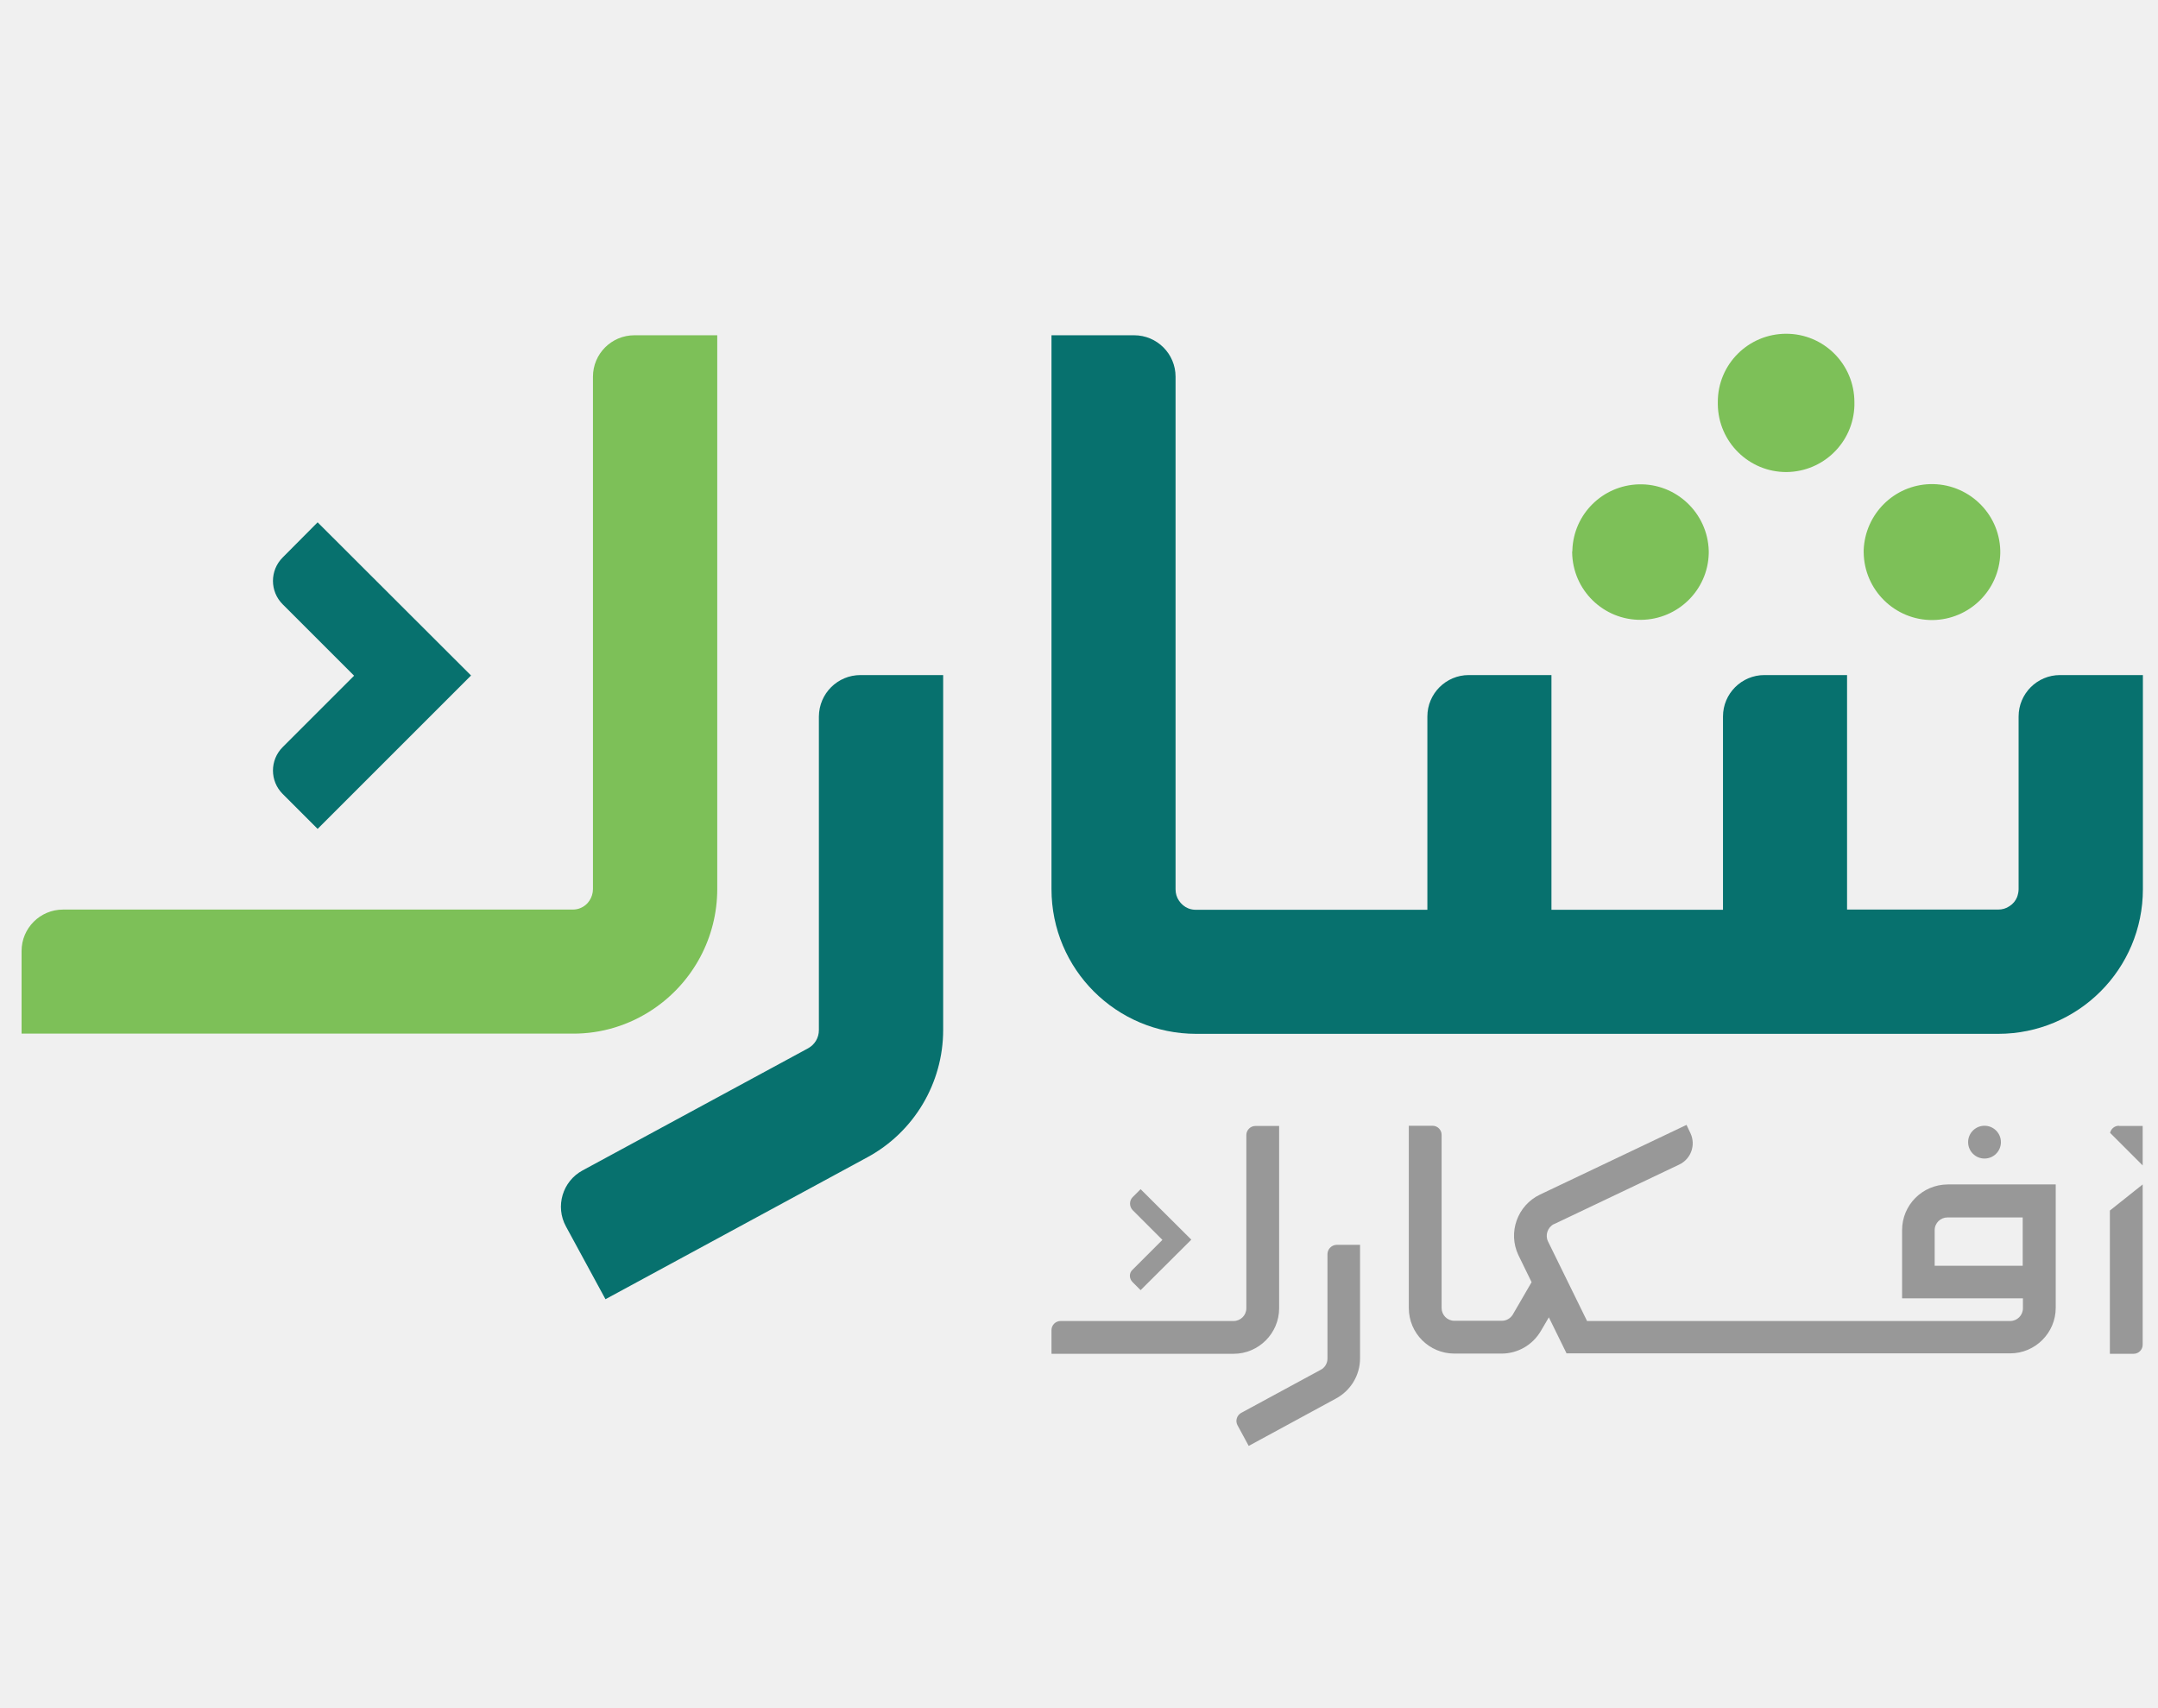
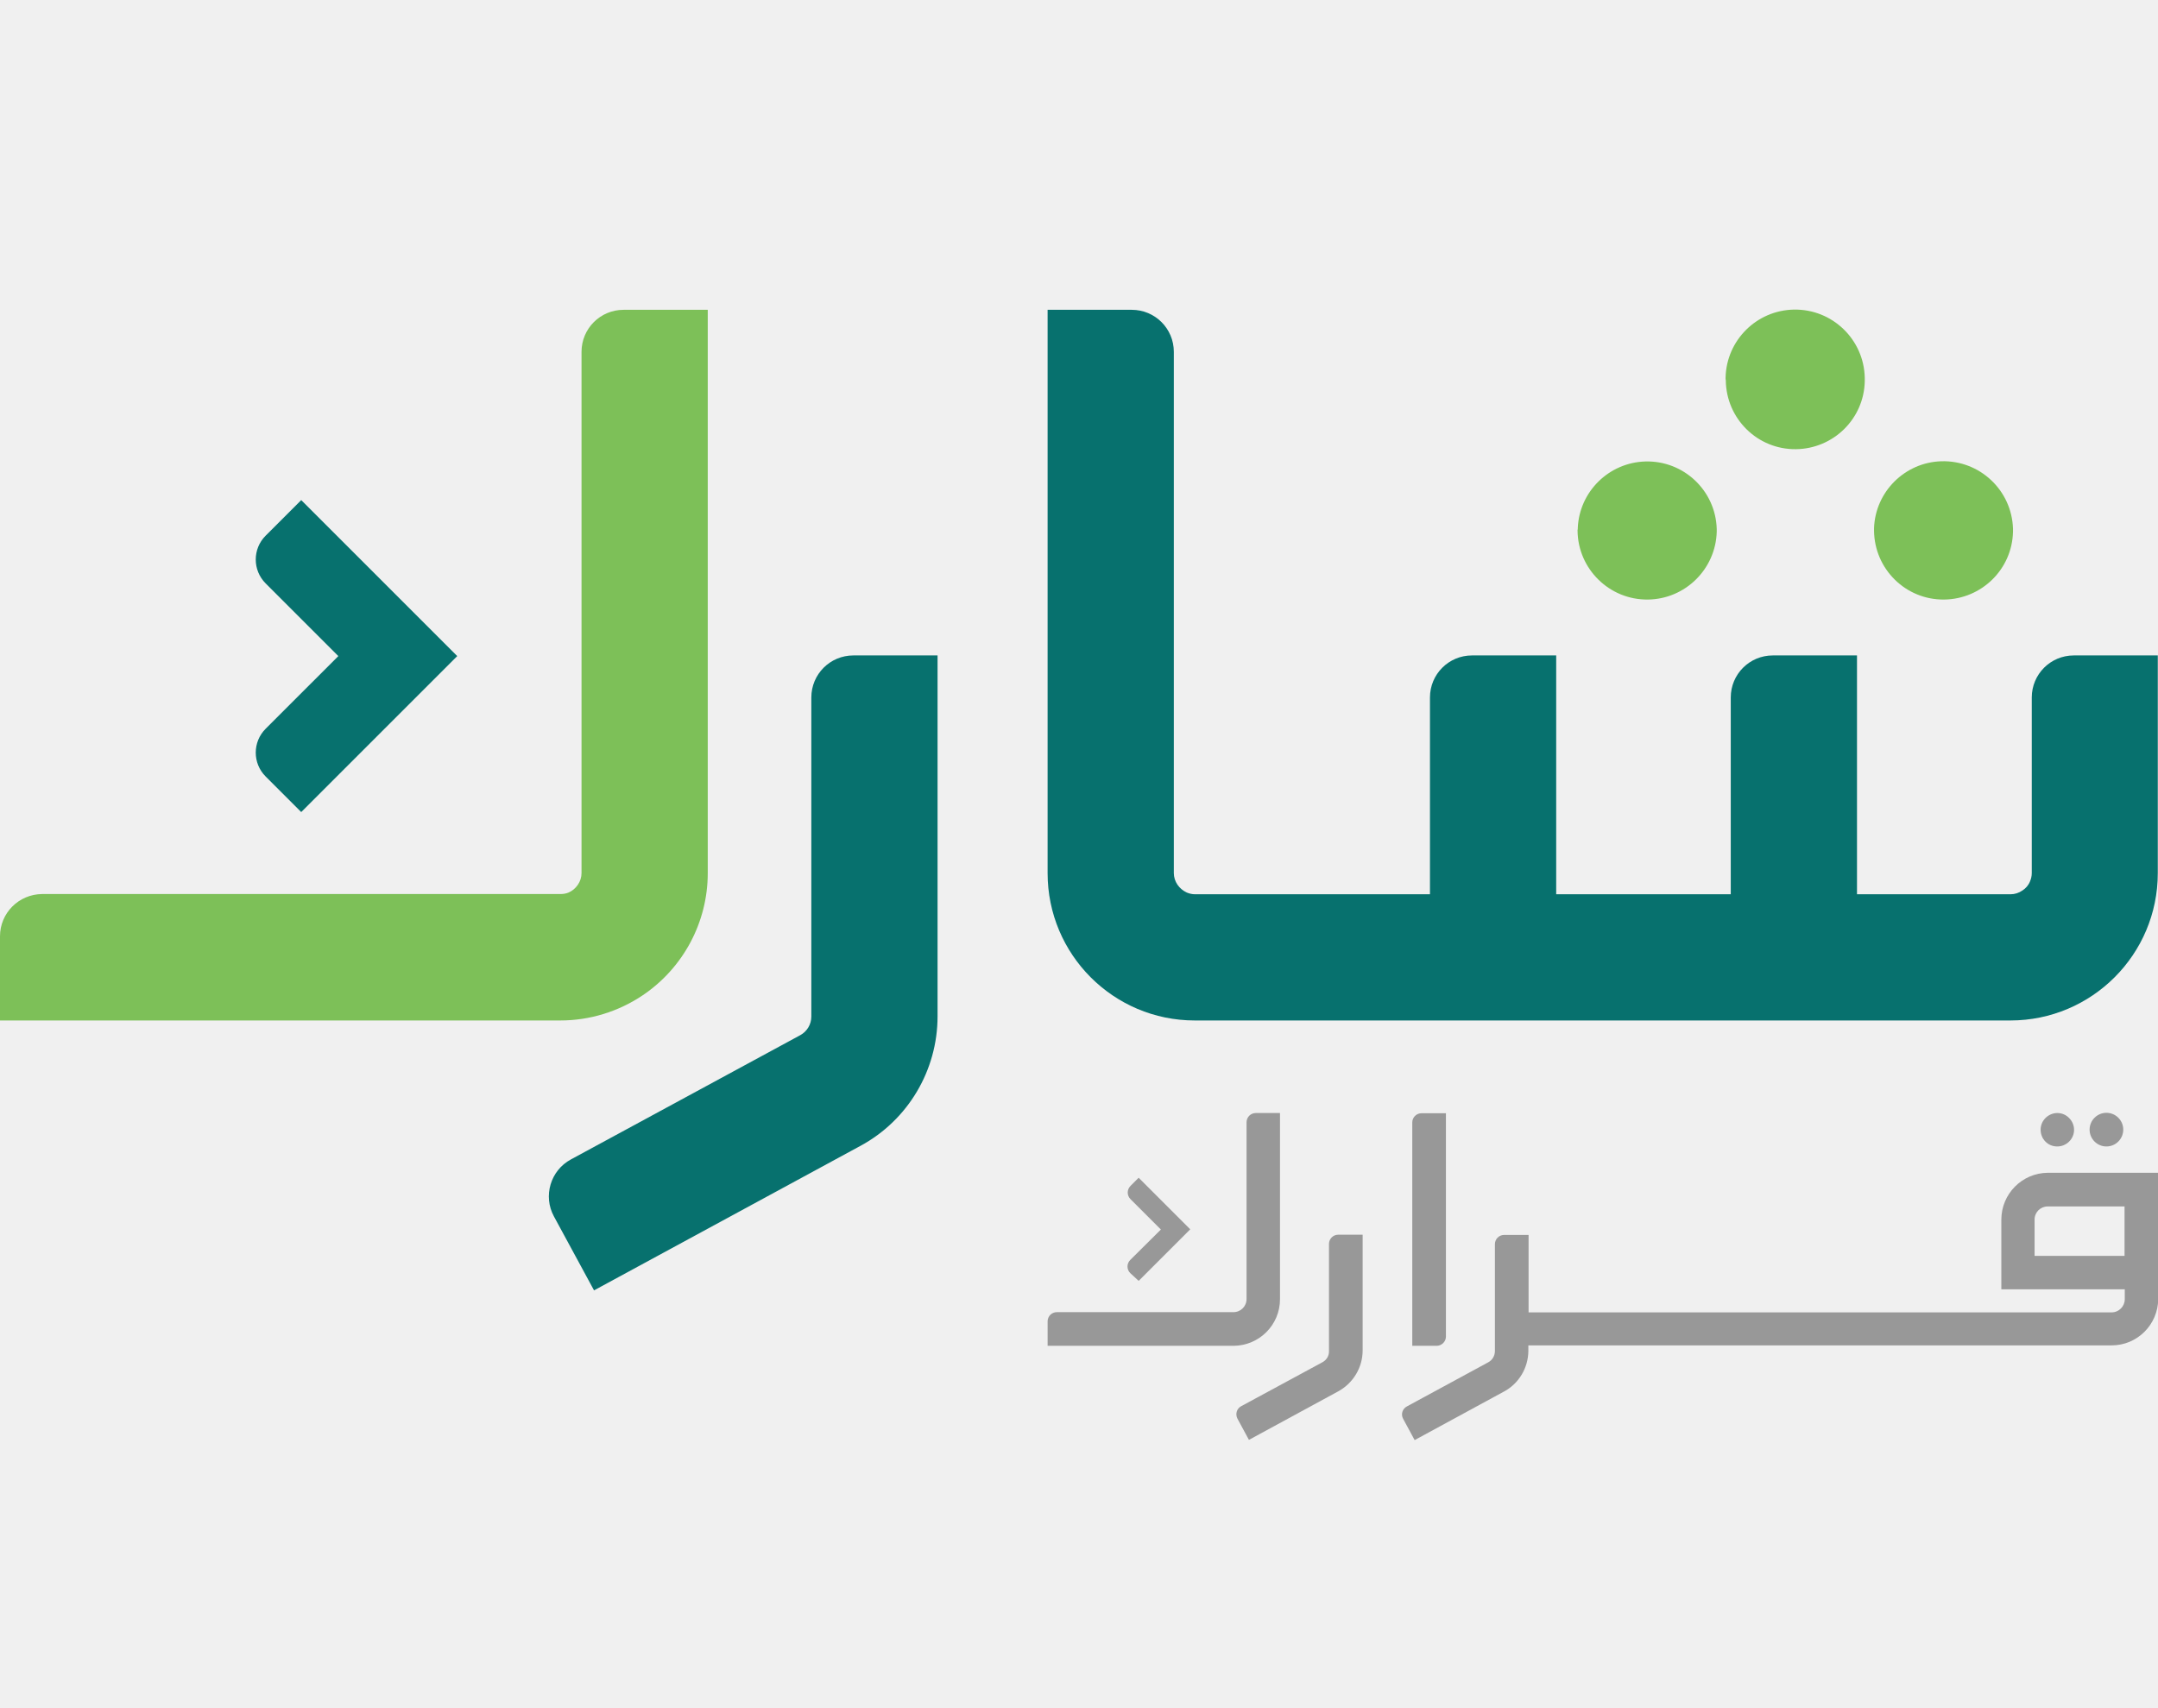
<svg xmlns="http://www.w3.org/2000/svg" version="1.1" id="logo_copy" x="0px" y="0px" viewBox="0 0 1000.1 791.6" style="enable-background:new 0 0 1000.1 791.6;" xml:space="preserve">
  <style type="text/css">
	.st0{fill:#07716E;}
	.st1{fill:#7DC058;}
	.st2{fill:#FFFFFF;}
	.st3{fill:#989898;}
</style>
-   <g id="Layer_2_1_">
-     <g id="Layer_1-2">
-       <path class="st0" d="M954.7,312.9c-10.6,0-19.2,8.6-19.2,19.2v80c0,1.3-0.3,2.5-0.7,3.7c-0.7,1.7-1.9,3.2-3.5,4.2    c-1.6,1.1-3.4,1.6-5.3,1.6h-70V312.9h-38.3c-10.6,0-19.2,8.6-19.2,19.2v89.6h-79.5V312.9h-38.3c-10.6,0-19.2,8.6-19.2,19.2v89.6    H554.3c-1.3,0-2.5-0.2-3.7-0.7c-1.7-0.7-3.2-2-4.2-3.5c-1.1-1.6-1.6-3.4-1.6-5.3V174.6c0-10.6-8.6-19.2-19.2-19.2c0,0,0,0,0,0    h-38.3v256.7c0,37.1,30,67.1,67.1,67.1c0,0,0,0,0,0h371.6c37.1,0,67.1-30,67.1-67.1c0,0,0,0,0,0v-99.2H954.7z" />
-       <path class="st1" d="M302.8,467.7c18.5-12.5,29.6-33.3,29.6-55.6V155.4H294c-10.6,0-19.2,8.6-19.2,19.2c0,0,0,0,0,0v237.5    c0,1.9-0.6,3.8-1.6,5.3c-1,1.6-2.5,2.8-4.2,3.5c-1.2,0.5-2.4,0.7-3.7,0.7H29.2c-10.6,0-19.2,8.6-19.2,19.2v38.3h255.3    C278.7,479.2,291.7,475.2,302.8,467.7z" />
-       <path class="st0" d="M379.5,332.1v145.4c0,3.5-1.9,6.7-5,8.4L270,542.5c-9.3,5-12.8,16.7-7.7,26c0,0,0,0,0,0l18.3,33.7L402,536.4    c21.6-11.7,35.1-34.4,35.1-59V312.9h-38.3C388.2,312.9,379.6,321.4,379.5,332.1C379.5,332,379.5,332,379.5,332.1z" />
-       <polygon class="st2" points="280.6,602.2 280.6,602.2 280.6,602.2   " />
-       <path class="st0" d="M131,368l16.2,16.2l71.1-71.1l-71.1-71L131,258.4c-6,6-6,15.7,0,21.7c0,0,0,0,0,0l33.1,33.1L131,346.3    C125,352.3,125,362,131,368z" />
-       <path class="st1" d="M863.7,255.7L863.7,255.7c0,0.1,0,0.2,0,0.3c0.2,17.5,14.5,31.5,31.9,31.4c17.1-0.2,30.9-13.8,31.4-30.8    c0-0.3,0-0.5,0-0.7c0-0.1,0-0.2,0-0.3l0,0l0,0v-0.2l0,0v-0.3l0,0c-0.5-17.5-15.2-31.2-32.6-30.7c-16.6,0.5-30,13.8-30.7,30.5l0,0    c0,0,0,0.2,0,0.5l0,0L863.7,255.7L863.7,255.7L863.7,255.7z" />
-       <path class="st2" d="M917.7,233.2L917.7,233.2L917.7,233.2z" />
-       <path class="st2" d="M917.8,278L917.8,278L917.8,278z" />
-       <path class="st2" d="M872.9,233.2L872.9,233.2L872.9,233.2z" />
-       <path class="st2" d="M873,278.1L873,278.1L873,278.1z" />
-       <path class="st2" d="M782.6,233.2L782.6,233.2L782.6,233.2z" />
-       <path class="st2" d="M737.8,233.2L737.8,233.2L737.8,233.2z" />
-       <path class="st1" d="M728.6,255.7L728.6,255.7c0,0.1,0,0.2,0,0.3c0.2,17.5,14.5,31.5,32,31.3c17-0.2,30.9-13.8,31.3-30.8    c0-0.4,0-0.7,0-0.8l0,0l0,0l0,0v-0.4l0,0c-0.5-17.5-15.1-31.3-32.5-30.8c-16.7,0.5-30.1,13.8-30.7,30.4l0,0c0,0,0,0.2,0,0.5l0,0    L728.6,255.7L728.6,255.7L728.6,255.7z" />
-       <path class="st2" d="M737.9,278L737.9,278L737.9,278z" />
-       <path class="st2" d="M782.7,278L782.7,278L782.7,278z" />
-       <path class="st2" d="M805.4,164.7L805.4,164.7L805.4,164.7z" />
-       <path class="st2" d="M850.2,164.7L850.2,164.7L850.2,164.7z" />
-       <path class="st1" d="M796.1,187.1L796.1,187.1c0,0.1,0,0.2,0,0.3c0.2,17.5,14.5,31.5,31.9,31.4c17.1-0.2,30.9-13.8,31.4-30.8    c0-0.3,0-0.5,0-0.7c0-0.1,0-0.2,0-0.3l0,0l0,0v-0.3l0,0v-0.3l0,0c0-17.5-14.1-31.7-31.6-31.7c-17.5,0-31.7,14.1-31.7,31.6l0,0    c0,0,0,0.2,0,0.5l0,0L796.1,187.1L796.1,187.1L796.1,187.1z" />
-       <path class="st2" d="M850.2,209.5L850.2,209.5L850.2,209.5z" />
-       <path class="st2" d="M805.4,209.5L805.4,209.5L805.4,209.5z" />
-       <path class="st3" d="M982,521.8c-2,0-3.7,1.4-4.1,3.3l15.1,15.1v-18.3H982z" />
-       <path class="st3" d="M977.8,627.5h11c2.3,0,4.2-1.9,4.2-4.2V549l-15.2,12.1V627.5z" />
-       <path class="st3" d="M881.5,570.2v31.6h56v4.6c0,3.3-2.7,5.9-5.9,5.9H735.5l-18.1-36.9c-1.4-2.9-0.2-6.5,2.7-8c0,0,0,0,0.1,0    l58-27.6c5.5-2.6,7.8-9.1,5.2-14.6c0,0,0,0,0,0l-1.8-3.8l-67.9,32.3c-10.5,5-15,17.6-10,28.1c0,0.1,0.1,0.1,0.1,0.2l6,12.3    l-8.7,15c-1.1,1.8-3,2.9-5.1,2.9H674c-3.3,0-5.9-2.7-5.9-5.9c0,0,0,0,0,0v-80.3c0-2.3-1.9-4.2-4.2-4.2h-11v84.5    c0,11.7,9.5,21.1,21.1,21.1h21.9c7.5,0,14.4-4,18.2-10.5l3.7-6.3l8.2,16.7h205.6c11.6,0,21.1-9.5,21.1-21.1V549h-50.1    C890.9,549.1,881.5,558.5,881.5,570.2z M896.6,570.2c0-3.3,2.7-5.9,5.9-5.9l0,0h34.9v22.4h-40.8L896.6,570.2z" />
-       <path class="st3" d="M615.2,581.3v48.4c0,2.2-1.2,4.2-3.1,5.2l-36.9,20c-2,1.1-2.8,3.7-1.7,5.7l5.2,9.6l40.5-22    c6.8-3.7,11.1-10.8,11.1-18.6v-52.6h-11C617.1,577.1,615.2,579,615.2,581.3C615.2,581.3,615.2,581.3,615.2,581.3z" />
-       <path class="st3" d="M592.8,606.4v-84.5h-11c-2.3,0-4.2,1.9-4.2,4.2v0v80.3c0,3.3-2.7,5.9-5.9,5.9h-80.2c-2.3,0-4.2,1.9-4.2,4.2    v11h84.4C583.3,627.5,592.8,618,592.8,606.4z" />
-       <path class="st3" d="M524.9,594.3l3.7,3.7l23.5-23.4l-23.5-23.4l-3.7,3.7c-1.6,1.6-1.6,4.3,0,6l13.8,13.8l-13.8,13.8    C523.2,590,523.2,592.6,524.9,594.3C524.9,594.3,524.9,594.3,524.9,594.3z" />
-       <circle class="st3" cx="919.7" cy="529.4" r="7.6" />
+   <g id="Layer_2_2_">
+     <g id="Layer_1-2_1_">
+       <path class="st0" d="M961.1,303.8c-10.8,0-19.5,8.7-19.5,19.5v81.4c0,1.3-0.3,2.6-0.8,3.8c-0.7,1.8-2,3.3-3.6,4.3    c-1.6,1.1-3.5,1.7-5.4,1.7h-71.2V303.8h-39c-10.8,0-19.5,8.7-19.5,19.5v91.2h-80.9V303.8h-39c-10.8,0-19.5,8.7-19.5,19.5v91.2    H553.8c-1.3,0-2.6-0.3-3.8-0.8c-1.7-0.8-3.2-2-4.3-3.6c-1.1-1.6-1.7-3.5-1.7-5.4V163.1c0-10.8-8.7-19.5-19.5-19.5c0,0,0,0,0,0h-39    v261.1c0,37.7,30.5,68.3,68.2,68.3c0,0,0,0,0,0h378c37.7,0,68.3-30.6,68.3-68.3c0,0,0,0,0,0V303.8H961.1z" />
+       <path class="st1" d="M297.9,461.3c18.8-12.7,30.1-33.9,30.1-56.6V143.6h-39c-10.8,0-19.5,8.7-19.5,19.5c0,0,0,0,0,0v241.6    c0,1.9-0.6,3.8-1.7,5.4c-1.1,1.6-2.5,2.8-4.3,3.6c-1.2,0.5-2.5,0.7-3.8,0.7H19.5C8.7,414.5,0,423.2,0,434v39h259.7    C273.3,473,286.6,468.9,297.9,461.3z" />
+       <path class="st0" d="M376,323.3v147.9c0,3.6-2,6.9-5.1,8.6l-106.3,57.6c-9.5,5.1-13,17-7.9,26.4c0,0,0,0,0,0l18.6,34.3l123.5-67    c22-11.9,35.7-35,35.7-60V303.8h-39C384.7,303.8,376,312.5,376,323.3C376,323.3,376,323.3,376,323.3z" />
+       <polygon class="st2" points="275.3,598.2 275.3,598.2 275.3,598.2   " />
+       <path class="st0" d="M123.1,359.9l16.5,16.5l72.3-72.3l-72.3-72.3l-16.5,16.5c-6.1,6.1-6.1,16,0,22.1c0,0,0,0,0,0l33.7,33.7    l-33.7,33.7C117,343.9,117,353.8,123.1,359.9z" />
+       <path class="st1" d="M868.5,245.6L868.5,245.6c0,0.1,0,0.2,0,0.4c0.2,17.8,14.7,32.1,32.5,31.9c17.3-0.2,31.5-14,31.9-31.4    c0-0.3,0-0.5,0-0.7v-0.3l0,0v-0.2l0,0V245l0,0c-0.6-17.8-15.4-31.7-33.2-31.2c-16.9,0.5-30.6,14.1-31.2,31l0,0c0,0,0,0.2,0,0.5    l0,0v0.2l0,0L868.5,245.6z" />
+       <path class="st2" d="M923.5,222.7L923.5,222.7L923.5,222.7z" />
+       <path class="st2" d="M923.6,268.3L923.6,268.3L923.6,268.3z" />
+       <path class="st2" d="M877.9,222.8L877.9,222.8L877.9,222.8z" />
+       <path class="st2" d="M878,268.4L878,268.4L878,268.4z" />
+       <path class="st2" d="M786.1,222.7L786.1,222.7L786.1,222.7z" />
+       <path class="st2" d="M740.5,222.8L740.5,222.8L740.5,222.8z" />
+       <path class="st1" d="M731.1,245.6L731.1,245.6c0,0.1,0,0.2,0,0.4c0.2,17.8,14.8,32.1,32.6,31.9c17.3-0.2,31.4-14.1,31.9-31.4    c0-0.4,0-0.7,0-0.9l0,0l0,0l0,0v-0.4l0,0c-0.5-17.8-15.3-31.8-33.1-31.3c-16.9,0.5-30.6,14-31.3,30.9l0,0c0,0,0,0.2,0,0.5l0,0    L731.1,245.6L731.1,245.6L731.1,245.6z" />
+       <path class="st2" d="M740.5,268.4L740.5,268.4L740.5,268.4z" />
+       <path class="st2" d="M786.1,268.3L786.1,268.3L786.1,268.3z" />
+       <path class="st2" d="M809.2,153.1L809.2,153.1L809.2,153.1z" />
+       <path class="st2" d="M854.8,153L854.8,153L854.8,153z" />
+       <path class="st1" d="M799.8,175.9L799.8,175.9c0,0.1,0,0.2,0,0.4c0.2,17.8,14.7,32.1,32.5,31.9c17.3-0.2,31.5-14,31.9-31.4    c0-0.3,0-0.5,0-0.7c0-0.1,0-0.2,0-0.3l0,0l0,0v-0.3l0,0v-0.3l0,0c-0.3-17.8-15-32-32.8-31.7c-17.3,0.3-31.3,14.2-31.7,31.5l0,0    c0,0,0,0.2,0,0.5l0,0V175.9L799.8,175.9L799.8,175.9z" />
+       <path class="st2" d="M854.8,198.6L854.8,198.6L854.8,198.6z" />
+       <path class="st2" d="M809.2,198.7L809.2,198.7L809.2,198.7z" />
+       <path class="st3" d="M927.5,565.3v32.3h57.2v4.6c0,3.3-2.7,6.1-6.1,6.1H708.4v-35.9h-11.3c-2.4,0-4.3,1.9-4.3,4.3l0,0v49.5    c0,2.2-1.2,4.3-3.2,5.3L652,651.9c-2.1,1.1-2.9,3.7-1.7,5.8c0,0,0,0,0,0l5.3,9.8L697,645c6.9-3.7,11.2-10.9,11.3-18.8v-2.6h270.3    c11.9,0,21.5-9.6,21.6-21.5v-58.5H949C937.1,543.7,927.5,553.4,927.5,565.3z M984.6,582.1h-41.7v-16.8c0-3.4,2.7-6.1,6.1-6.1h35.6    V582.1z" />
+       <path class="st3" d="M670.1,619.5V516h-11.3c-2.4,0-4.3,1.9-4.3,4.3v103.5h11.3C668.1,623.8,670.1,621.9,670.1,619.5z" />
+       <path class="st3" d="M612.9,631.4l-37.7,20.4c-2.1,1.1-2.8,3.7-1.7,5.8l5.3,9.8l41.4-22.5c6.9-3.8,11.3-11,11.3-19v-53.6h-11.3    c-2.4,0-4.3,1.9-4.3,4.3v49.5C616,628.3,614.9,630.3,612.9,631.4z" />
+       <path class="st3" d="M593.2,602.2v-86.3H582c-2.4,0-4.3,1.9-4.3,4.3v81.9c0,3.4-2.7,6.1-6.1,6.1h-81.8c-2.4,0-4.3,1.9-4.3,4.3    v11.3h86.2C583.6,623.7,593.2,614.1,593.2,602.2z" />
+       <path class="st3" d="M527.7,593.7l23.9-23.9l-23.9-23.9l-3.8,3.8c-1.7,1.7-1.7,4.4,0,6.1l14.1,14.1l-14.2,14.1    c-1.7,1.7-1.7,4.4,0,6.1L527.7,593.7z" />
+       <path class="st3" d="M976.2,531.4c4.3,0,7.8-3.5,7.8-7.8c0-4.3-3.5-7.8-7.8-7.8s-7.8,3.5-7.8,7.8S971.9,531.4,976.2,531.4    L976.2,531.4z" />
+       <path class="st3" d="M953.4,531.4c4.3,0,7.8-3.5,7.8-7.7s-3.5-7.8-7.7-7.8c-4.3,0-7.8,3.5-7.8,7.7c0,0,0,0,0,0    C945.7,528,949.1,531.4,953.4,531.4z" />
    </g>
  </g>
</svg>
